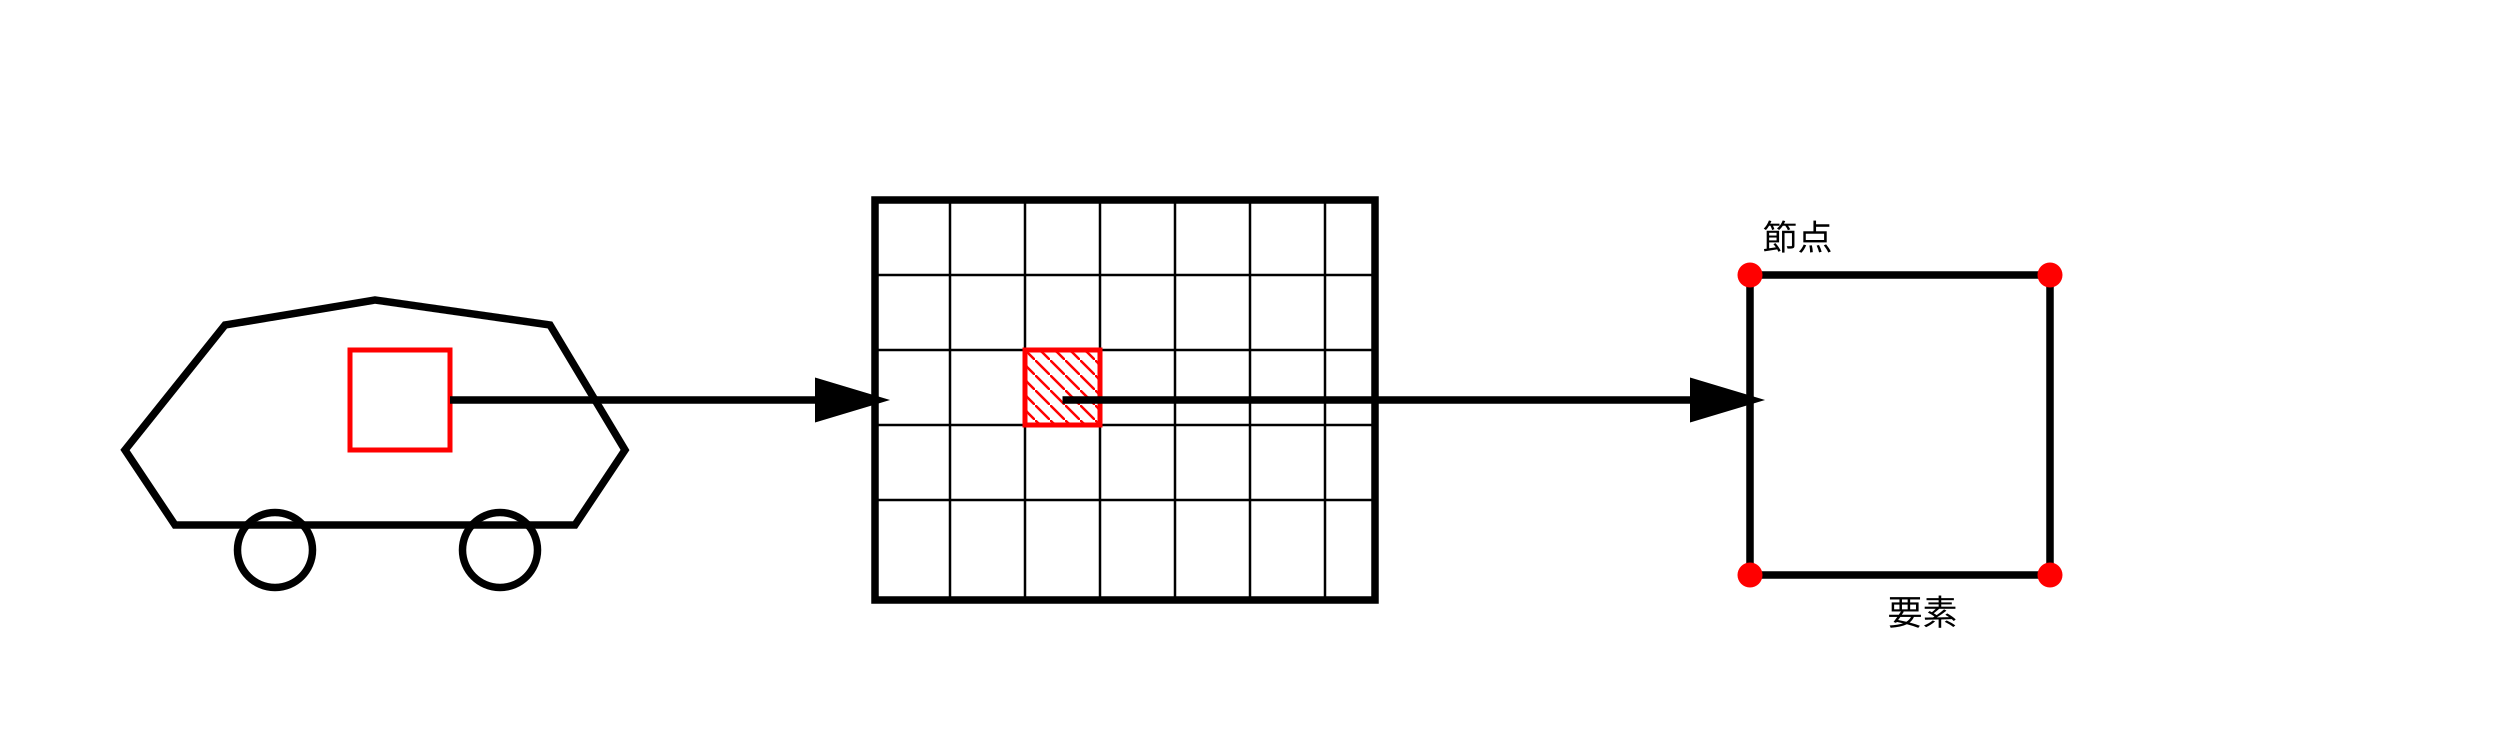
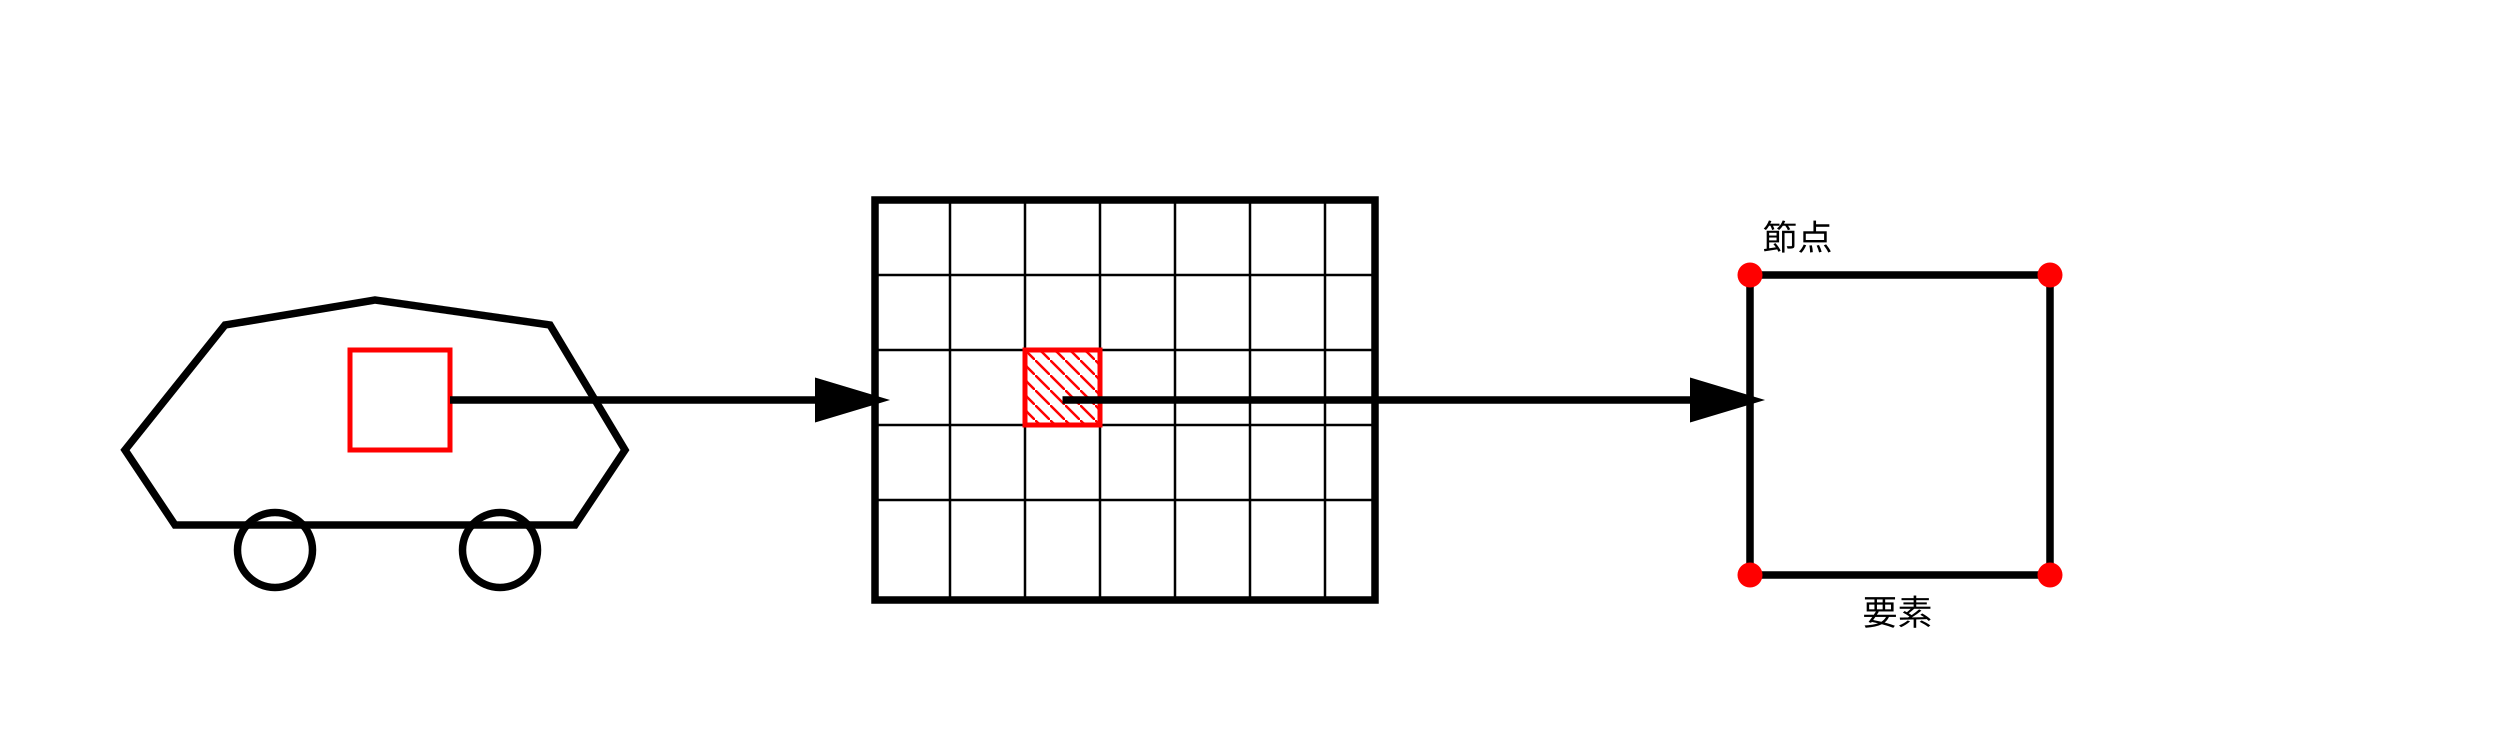
<svg xmlns="http://www.w3.org/2000/svg" viewBox="0 0 1000 300">
  <rect width="100%" height="100%" fill="white" />
  <defs>
    <marker id="arrow" markerWidth="10" markerHeight="10" refX="8" refY="3" orient="auto">
      <polygon points="0 0, 10 3, 0 6" fill="black" />
    </marker>
    <pattern id="hatch" patternUnits="userSpaceOnUse" width="6" height="6">
      <path d="M0,0 l6,6" stroke="red" stroke-width="1" />
    </pattern>
  </defs>
  <g stroke="black" stroke-width="3" fill="none">
    <path d="M50 180 L90 130 L150 120 L220 130 L250 180 L230 210 L70 210 Z" />
    <circle cx="110" cy="220" r="15" />
    <circle cx="200" cy="220" r="15" />
  </g>
  <rect x="140" y="140" width="40" height="40" stroke="red" stroke-width="2" fill="none" />
  <line x1="180" y1="160" x2="350" y2="160" stroke="black" stroke-width="3" marker-end="url(#arrow)" />
  <rect x="350" y="80" width="200" height="160" fill="none" stroke="black" stroke-width="3" />
  <g stroke="black" stroke-width="1">
    <line x1="380" y1="80" x2="380" y2="240" />
    <line x1="410" y1="80" x2="410" y2="240" />
    <line x1="440" y1="80" x2="440" y2="240" />
    <line x1="470" y1="80" x2="470" y2="240" />
    <line x1="500" y1="80" x2="500" y2="240" />
    <line x1="530" y1="80" x2="530" y2="240" />
    <line x1="350" y1="110" x2="550" y2="110" />
    <line x1="350" y1="140" x2="550" y2="140" />
    <line x1="350" y1="170" x2="550" y2="170" />
    <line x1="350" y1="200" x2="550" y2="200" />
  </g>
  <rect x="410" y="140" width="30" height="30" fill="url(#hatch)" stroke="red" stroke-width="2" />
  <line x1="425" y1="160" x2="700" y2="160" stroke="black" stroke-width="3" marker-end="url(#arrow)" />
  <rect x="700" y="110" width="120" height="120" fill="none" stroke="black" stroke-width="3" />
  <circle cx="700" cy="110" r="5" fill="red" />
  <circle cx="820" cy="110" r="5" fill="red" />
  <circle cx="700" cy="230" r="5" fill="red" />
  <circle cx="820" cy="230" r="5" fill="red" />
  <text x="705" y="100" font-size="14">節点</text>
-   <text x="755" y="250" font-size="14">要素</text>
+   <text x="745" y="250" font-size="14">要素</text>
</svg>
